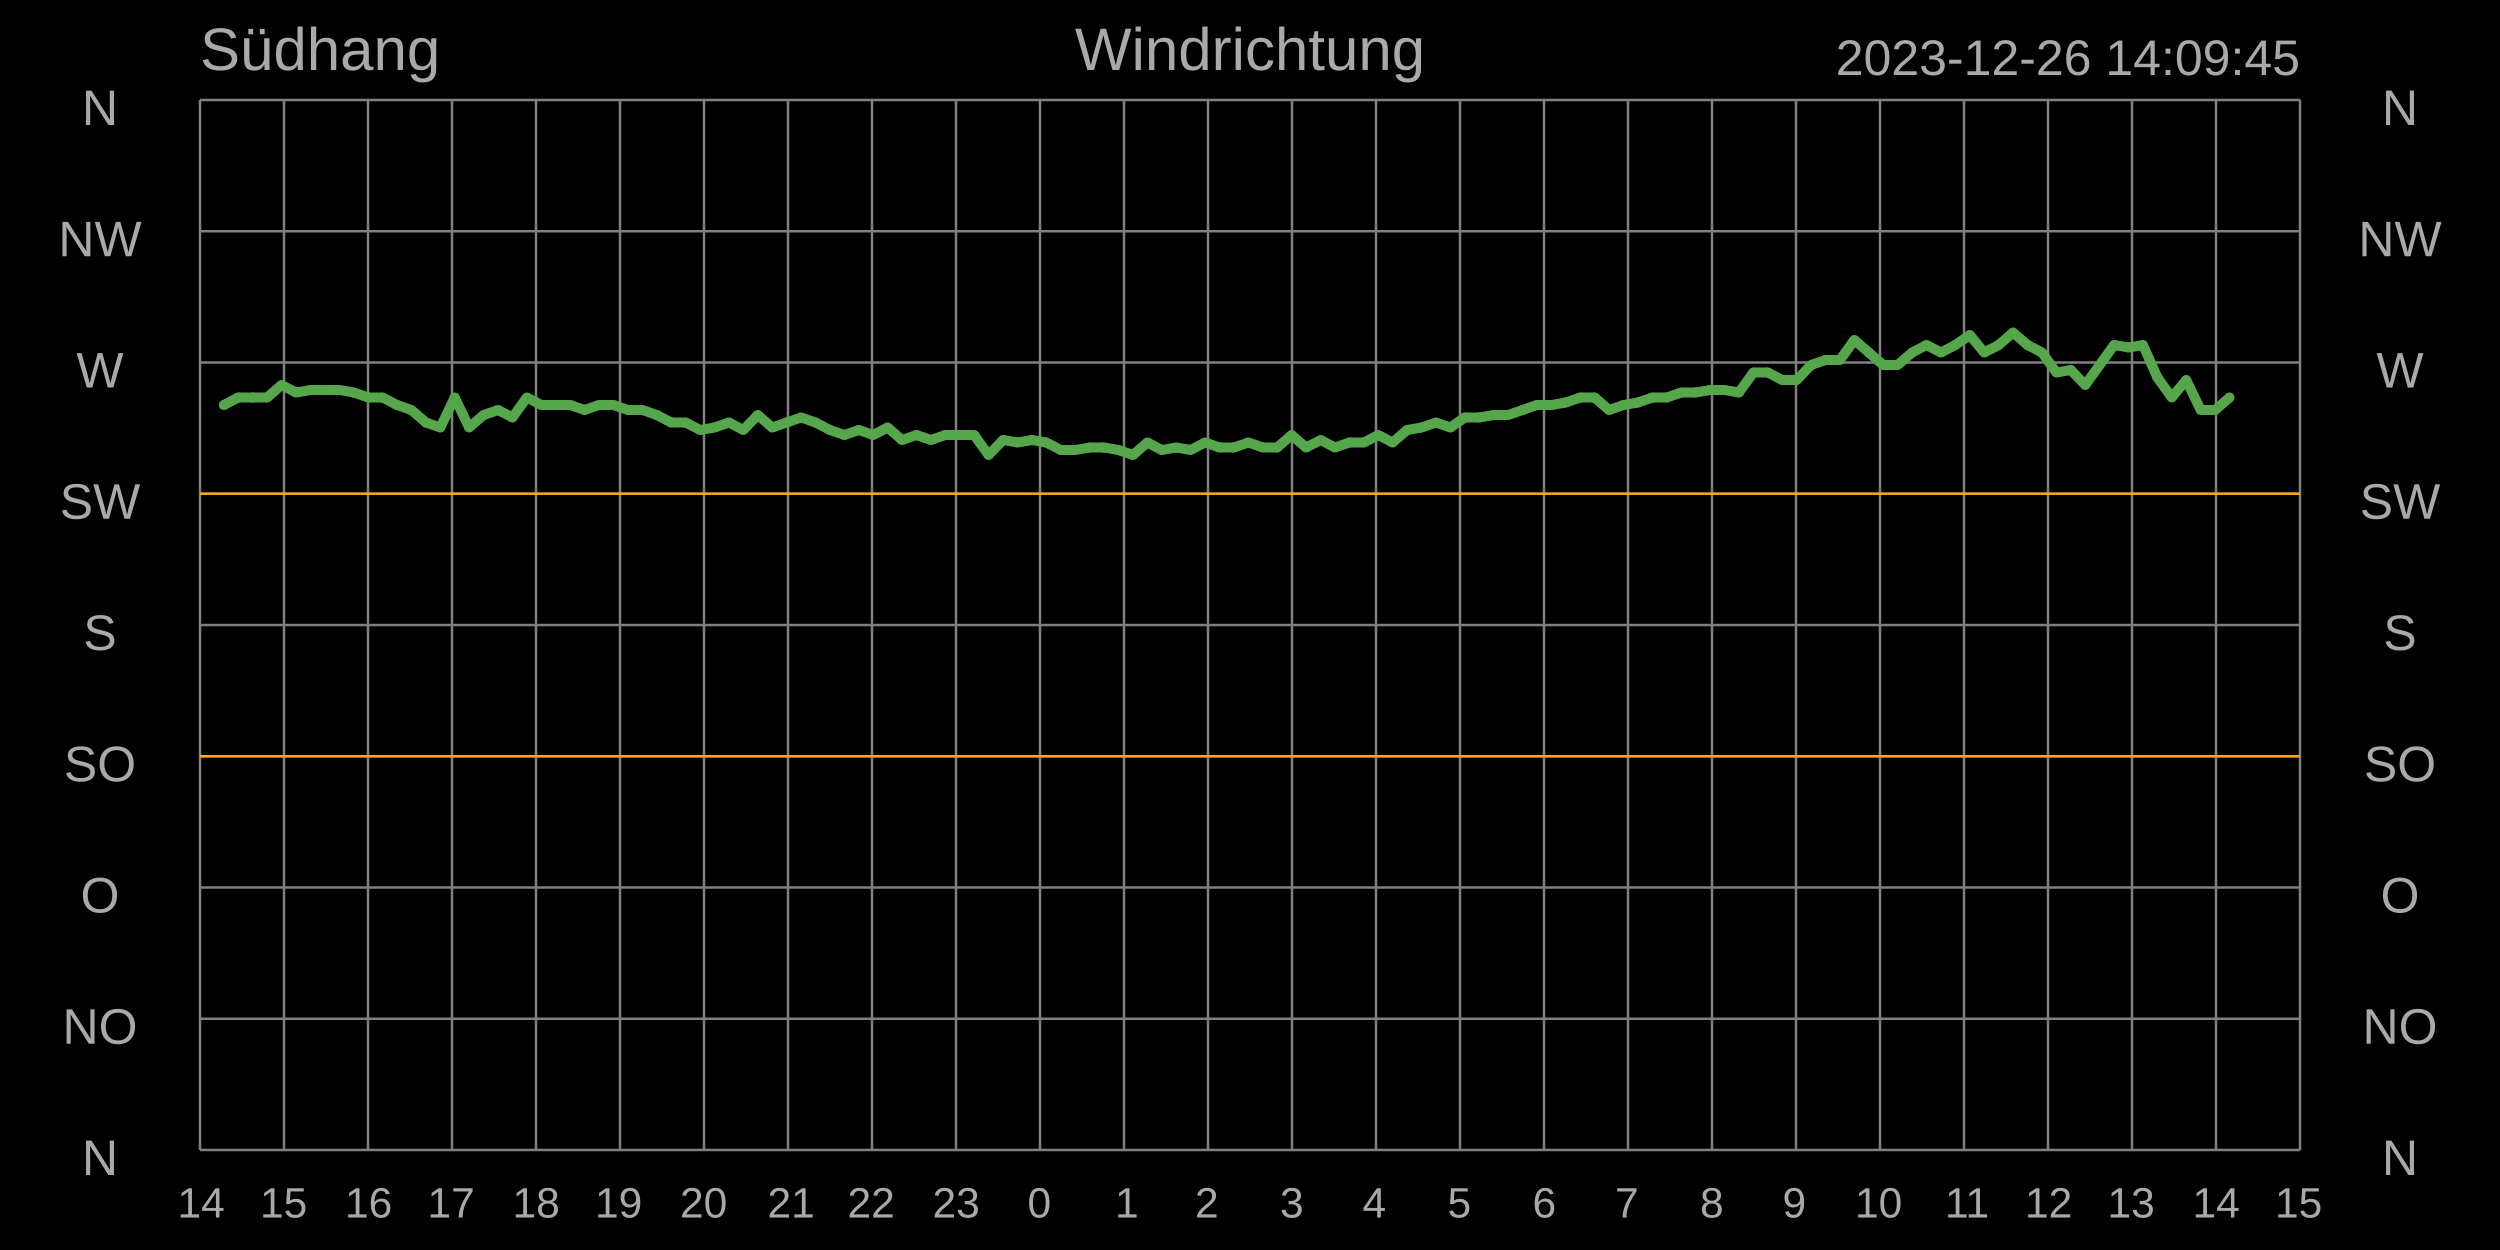
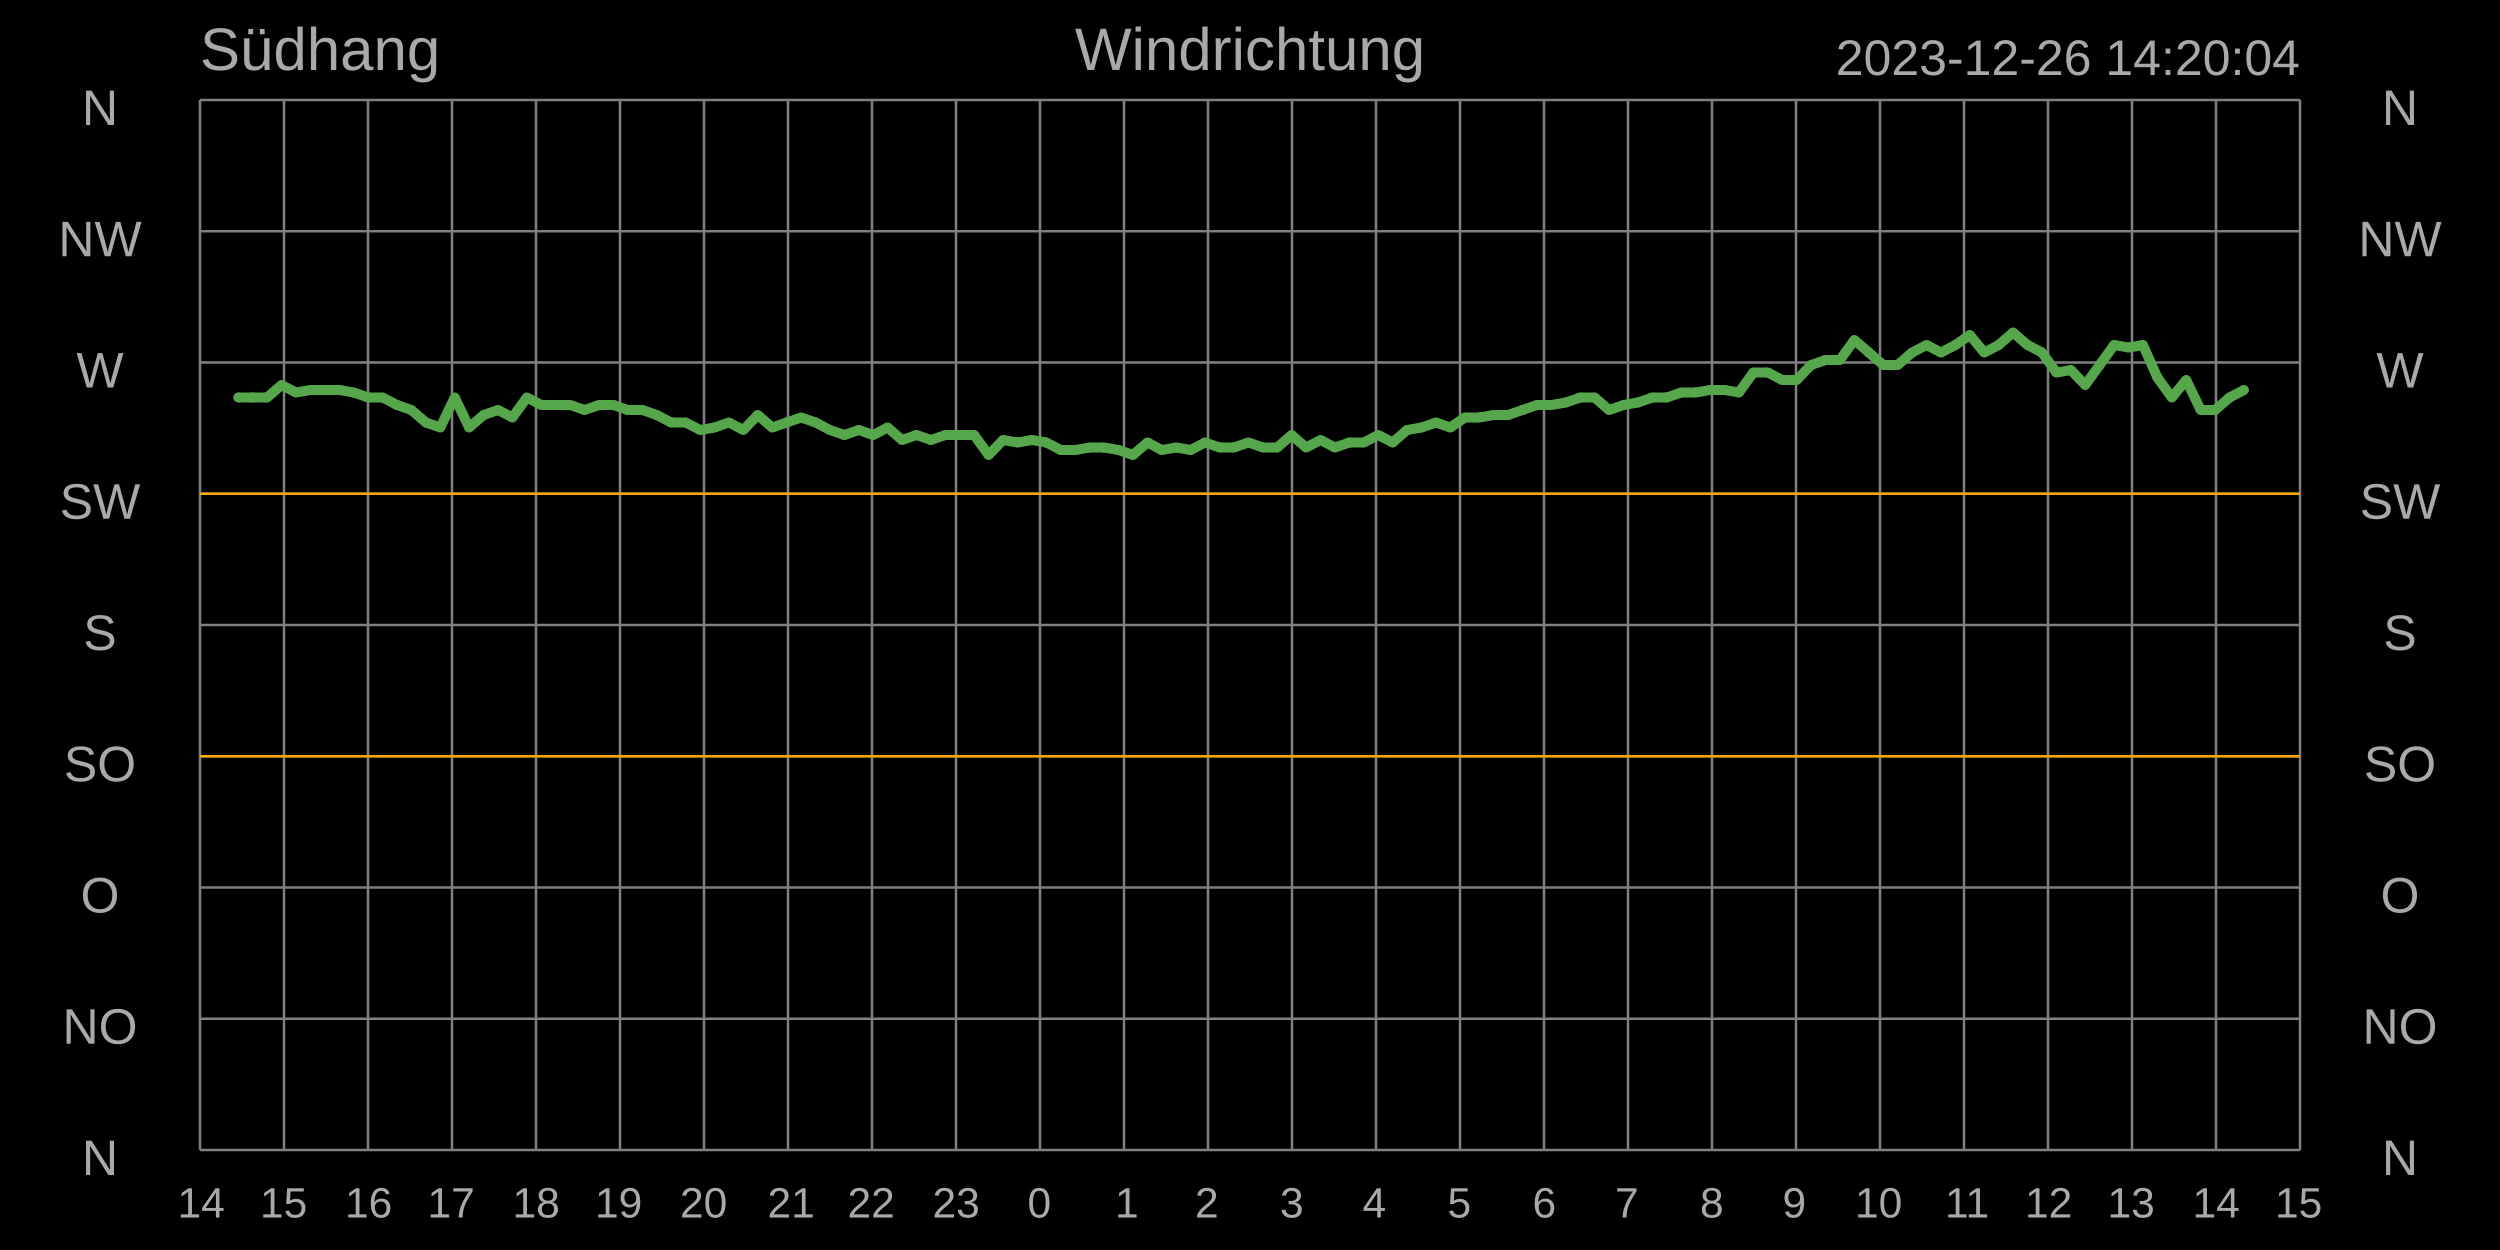
<svg xmlns="http://www.w3.org/2000/svg" baseProfile="full" height="500" version="1.1" width="1000">
  <defs />
  <rect fill="#000000" height="500" width="1000" x="0" y="0" />
  <line stroke="#808080" x1="80" x2="920" y1="40.0" y2="40.0" />
  <line stroke="#808080" x1="80" x2="920" y1="92.5" y2="92.5" />
  <line stroke="#808080" x1="80" x2="920" y1="145.0" y2="145.0" />
  <line stroke="#808080" x1="80" x2="920" y1="197.5" y2="197.5" />
  <line stroke="#808080" x1="80" x2="920" y1="250.0" y2="250.0" />
  <line stroke="#808080" x1="80" x2="920" y1="302.5" y2="302.5" />
  <line stroke="#808080" x1="80" x2="920" y1="355.0" y2="355.0" />
  <line stroke="#808080" x1="80" x2="920" y1="407.5" y2="407.5" />
  <line stroke="#808080" x1="80" x2="920" y1="460.0" y2="460.0" />
  <line stroke="#808080" x1="80.0" x2="80.0" y1="40" y2="460" />
  <line stroke="#808080" x1="113.6" x2="113.6" y1="40" y2="460" />
  <line stroke="#808080" x1="147.2" x2="147.2" y1="40" y2="460" />
  <line stroke="#808080" x1="180.8" x2="180.8" y1="40" y2="460" />
  <line stroke="#808080" x1="214.4" x2="214.4" y1="40" y2="460" />
  <line stroke="#808080" x1="248" x2="248" y1="40" y2="460" />
  <line stroke="#808080" x1="281.6" x2="281.6" y1="40" y2="460" />
  <line stroke="#808080" x1="315.2" x2="315.2" y1="40" y2="460" />
  <line stroke="#808080" x1="348.8" x2="348.8" y1="40" y2="460" />
  <line stroke="#808080" x1="382.4" x2="382.4" y1="40" y2="460" />
  <line stroke="#808080" x1="416" x2="416" y1="40" y2="460" />
  <line stroke="#808080" x1="449.6" x2="449.6" y1="40" y2="460" />
  <line stroke="#808080" x1="483.2" x2="483.2" y1="40" y2="460" />
  <line stroke="#808080" x1="516.8" x2="516.8" y1="40" y2="460" />
  <line stroke="#808080" x1="550.4" x2="550.4" y1="40" y2="460" />
  <line stroke="#808080" x1="584" x2="584" y1="40" y2="460" />
  <line stroke="#808080" x1="617.6" x2="617.6" y1="40" y2="460" />
  <line stroke="#808080" x1="651.2" x2="651.2" y1="40" y2="460" />
  <line stroke="#808080" x1="684.8" x2="684.8" y1="40" y2="460" />
  <line stroke="#808080" x1="718.4" x2="718.4" y1="40" y2="460" />
  <line stroke="#808080" x1="752" x2="752" y1="40" y2="460" />
  <line stroke="#808080" x1="785.6" x2="785.6" y1="40" y2="460" />
  <line stroke="#808080" x1="819.2" x2="819.2" y1="40" y2="460" />
  <line stroke="#808080" x1="852.8" x2="852.8" y1="40" y2="460" />
  <line stroke="#808080" x1="886.4" x2="886.4" y1="40" y2="460" />
  <line stroke="#808080" x1="920" x2="920" y1="40" y2="460" />
  <text fill="#A9A9A9" font-size="20px" style="font-family:Arial" text-anchor="middle" x="40.0" y="50.0"> N</text>
  <text fill="#A9A9A9" font-size="20px" style="font-family:Arial" text-anchor="middle" x="40.0" y="102.5">NW</text>
  <text fill="#A9A9A9" font-size="20px" style="font-family:Arial" text-anchor="middle" x="40.0" y="155.0"> W</text>
  <text fill="#A9A9A9" font-size="20px" style="font-family:Arial" text-anchor="middle" x="40.0" y="207.5">SW</text>
  <text fill="#A9A9A9" font-size="20px" style="font-family:Arial" text-anchor="middle" x="40.0" y="260.0"> S</text>
  <text fill="#A9A9A9" font-size="20px" style="font-family:Arial" text-anchor="middle" x="40.0" y="312.5">SO</text>
  <text fill="#A9A9A9" font-size="20px" style="font-family:Arial" text-anchor="middle" x="40.0" y="365.0"> O</text>
  <text fill="#A9A9A9" font-size="20px" style="font-family:Arial" text-anchor="middle" x="40.0" y="417.5">NO</text>
  <text fill="#A9A9A9" font-size="20px" style="font-family:Arial" text-anchor="middle" x="40.0" y="470.0"> N</text>
  <text fill="#A9A9A9" font-size="20px" style="font-family:Arial" text-anchor="middle" x="960.0" y="50.0"> N</text>
  <text fill="#A9A9A9" font-size="20px" style="font-family:Arial" text-anchor="middle" x="960.0" y="102.5">NW</text>
  <text fill="#A9A9A9" font-size="20px" style="font-family:Arial" text-anchor="middle" x="960.0" y="155.0"> W</text>
  <text fill="#A9A9A9" font-size="20px" style="font-family:Arial" text-anchor="middle" x="960.0" y="207.5">SW</text>
  <text fill="#A9A9A9" font-size="20px" style="font-family:Arial" text-anchor="middle" x="960.0" y="260.0"> S</text>
  <text fill="#A9A9A9" font-size="20px" style="font-family:Arial" text-anchor="middle" x="960.0" y="312.5">SO</text>
  <text fill="#A9A9A9" font-size="20px" style="font-family:Arial" text-anchor="middle" x="960.0" y="365.0"> O</text>
  <text fill="#A9A9A9" font-size="20px" style="font-family:Arial" text-anchor="middle" x="960.0" y="417.5">NO</text>
  <text fill="#A9A9A9" font-size="20px" style="font-family:Arial" text-anchor="middle" x="960.0" y="470.0"> N</text>
  <text fill="#A9A9A9" font-size="17px" style="font-family:Arial" text-anchor="start" x="71" y="487">14</text>
  <text fill="#A9A9A9" font-size="17px" style="font-family:Arial" text-anchor="start" x="104" y="487">15</text>
  <text fill="#A9A9A9" font-size="17px" style="font-family:Arial" text-anchor="start" x="138" y="487">16</text>
  <text fill="#A9A9A9" font-size="17px" style="font-family:Arial" text-anchor="start" x="171" y="487">17</text>
  <text fill="#A9A9A9" font-size="17px" style="font-family:Arial" text-anchor="start" x="205" y="487">18</text>
  <text fill="#A9A9A9" font-size="17px" style="font-family:Arial" text-anchor="start" x="238" y="487">19</text>
  <text fill="#A9A9A9" font-size="17px" style="font-family:Arial" text-anchor="start" x="272" y="487">20</text>
  <text fill="#A9A9A9" font-size="17px" style="font-family:Arial" text-anchor="start" x="307" y="487">21</text>
  <text fill="#A9A9A9" font-size="17px" style="font-family:Arial" text-anchor="start" x="339" y="487">22</text>
  <text fill="#A9A9A9" font-size="17px" style="font-family:Arial" text-anchor="start" x="373" y="487">23</text>
  <text fill="#A9A9A9" font-size="17px" style="font-family:Arial" text-anchor="start" x="411" y="487">0</text>
  <text fill="#A9A9A9" font-size="17px" style="font-family:Arial" text-anchor="start" x="446" y="487">1</text>
  <text fill="#A9A9A9" font-size="17px" style="font-family:Arial" text-anchor="start" x="478" y="487">2</text>
  <text fill="#A9A9A9" font-size="17px" style="font-family:Arial" text-anchor="start" x="512" y="487">3</text>
  <text fill="#A9A9A9" font-size="17px" style="font-family:Arial" text-anchor="start" x="545" y="487">4</text>
  <text fill="#A9A9A9" font-size="17px" style="font-family:Arial" text-anchor="start" x="579" y="487">5</text>
  <text fill="#A9A9A9" font-size="17px" style="font-family:Arial" text-anchor="start" x="613" y="487">6</text>
  <text fill="#A9A9A9" font-size="17px" style="font-family:Arial" text-anchor="start" x="646" y="487">7</text>
  <text fill="#A9A9A9" font-size="17px" style="font-family:Arial" text-anchor="start" x="680" y="487">8</text>
  <text fill="#A9A9A9" font-size="17px" style="font-family:Arial" text-anchor="start" x="713" y="487">9</text>
  <text fill="#A9A9A9" font-size="17px" style="font-family:Arial" text-anchor="start" x="742" y="487">10</text>
  <text fill="#A9A9A9" font-size="17px" style="font-family:Arial" text-anchor="start" x="778" y="487">11</text>
  <text fill="#A9A9A9" font-size="17px" style="font-family:Arial" text-anchor="start" x="810" y="487">12</text>
  <text fill="#A9A9A9" font-size="17px" style="font-family:Arial" text-anchor="start" x="843" y="487">13</text>
  <text fill="#A9A9A9" font-size="17px" style="font-family:Arial" text-anchor="start" x="877" y="487">14</text>
  <text fill="#A9A9A9" font-size="17px" style="font-family:Arial" text-anchor="start" x="910" y="487">15</text>
  <line stroke="#FFA500" x1="80" x2="920" y1="302.5" y2="302.5" />
  <line stroke="#FFA500" x1="80" x2="920" y1="197.5" y2="197.5" />
-   <circle cx="89.539" cy="162" fill="#56a64b" r="2" />
  <circle cx="95.307" cy="159" fill="#56a64b" r="2" />
  <circle cx="101.196" cy="159" fill="#56a64b" r="2" />
  <circle cx="106.852" cy="159" fill="#56a64b" r="2" />
  <circle cx="112.62" cy="154" fill="#56a64b" r="2" />
  <circle cx="118.397" cy="157" fill="#56a64b" r="2" />
  <circle cx="124.165" cy="156" fill="#56a64b" r="2" />
  <circle cx="129.943" cy="156" fill="#56a64b" r="2" />
  <circle cx="135.711" cy="156" fill="#56a64b" r="2" />
  <circle cx="141.479" cy="157" fill="#56a64b" r="2" />
  <circle cx="147.256" cy="159" fill="#56a64b" r="2" />
  <circle cx="153.024" cy="159" fill="#56a64b" r="2" />
  <circle cx="158.801" cy="162" fill="#56a64b" r="2" />
  <circle cx="164.569" cy="164" fill="#56a64b" r="2" />
  <circle cx="170.347" cy="169" fill="#56a64b" r="2" />
  <circle cx="176.115" cy="171" fill="#56a64b" r="2" />
  <circle cx="181.883" cy="159" fill="#56a64b" r="2" />
  <circle cx="187.66" cy="171" fill="#56a64b" r="2" />
  <circle cx="193.428" cy="166" fill="#56a64b" r="2" />
  <circle cx="199.205" cy="164" fill="#56a64b" r="2" />
  <circle cx="204.973" cy="167" fill="#56a64b" r="2" />
  <circle cx="210.741" cy="159" fill="#56a64b" r="2" />
  <circle cx="216.519" cy="162" fill="#56a64b" r="2" />
  <circle cx="222.287" cy="162" fill="#56a64b" r="2" />
  <circle cx="228.064" cy="162" fill="#56a64b" r="2" />
  <circle cx="233.832" cy="164" fill="#56a64b" r="2" />
  <circle cx="239.6" cy="162" fill="#56a64b" r="2" />
  <circle cx="245.377" cy="162" fill="#56a64b" r="2" />
  <circle cx="251.145" cy="164" fill="#56a64b" r="2" />
  <circle cx="256.923" cy="164" fill="#56a64b" r="2" />
  <circle cx="262.691" cy="166" fill="#56a64b" r="2" />
  <circle cx="268.459" cy="169" fill="#56a64b" r="2" />
  <circle cx="274.236" cy="169" fill="#56a64b" r="2" />
  <circle cx="280.069" cy="172" fill="#56a64b" r="2" />
  <circle cx="285.781" cy="171" fill="#56a64b" r="2" />
  <circle cx="291.549" cy="169" fill="#56a64b" r="2" />
  <circle cx="297.327" cy="172" fill="#56a64b" r="2" />
  <circle cx="303.095" cy="166" fill="#56a64b" r="2" />
  <circle cx="308.863" cy="171" fill="#56a64b" r="2" />
  <circle cx="314.64" cy="169" fill="#56a64b" r="2" />
  <circle cx="320.408" cy="167" fill="#56a64b" r="2" />
  <circle cx="326.241" cy="169" fill="#56a64b" r="2" />
  <circle cx="331.953" cy="172" fill="#56a64b" r="2" />
  <circle cx="337.721" cy="174" fill="#56a64b" r="2" />
  <circle cx="343.499" cy="172" fill="#56a64b" r="2" />
  <circle cx="349.267" cy="174" fill="#56a64b" r="2" />
  <circle cx="355.044" cy="171" fill="#56a64b" r="2" />
  <circle cx="360.812" cy="176" fill="#56a64b" r="2" />
  <circle cx="366.58" cy="174" fill="#56a64b" r="2" />
  <circle cx="372.357" cy="176" fill="#56a64b" r="2" />
  <circle cx="378.125" cy="174" fill="#56a64b" r="2" />
  <circle cx="383.903" cy="174" fill="#56a64b" r="2" />
  <circle cx="389.671" cy="174" fill="#56a64b" r="2" />
  <circle cx="395.439" cy="182" fill="#56a64b" r="2" />
  <circle cx="401.216" cy="176" fill="#56a64b" r="2" />
  <circle cx="406.984" cy="177" fill="#56a64b" r="2" />
  <circle cx="412.761" cy="176" fill="#56a64b" r="2" />
  <circle cx="418.529" cy="177" fill="#56a64b" r="2" />
  <circle cx="424.297" cy="180" fill="#56a64b" r="2" />
  <circle cx="430.075" cy="180" fill="#56a64b" r="2" />
  <circle cx="435.843" cy="179" fill="#56a64b" r="2" />
  <circle cx="441.62" cy="179" fill="#56a64b" r="2" />
  <circle cx="447.388" cy="180" fill="#56a64b" r="2" />
  <circle cx="453.156" cy="182" fill="#56a64b" r="2" />
  <circle cx="458.999" cy="177" fill="#56a64b" r="2" />
  <circle cx="464.701" cy="180" fill="#56a64b" r="2" />
  <circle cx="470.479" cy="179" fill="#56a64b" r="2" />
  <circle cx="476.247" cy="180" fill="#56a64b" r="2" />
  <circle cx="482.015" cy="177" fill="#56a64b" r="2" />
  <circle cx="487.792" cy="179" fill="#56a64b" r="2" />
  <circle cx="493.56" cy="179" fill="#56a64b" r="2" />
  <circle cx="499.337" cy="177" fill="#56a64b" r="2" />
  <circle cx="505.105" cy="179" fill="#56a64b" r="2" />
  <circle cx="510.883" cy="179" fill="#56a64b" r="2" />
  <circle cx="516.651" cy="174" fill="#56a64b" r="2" />
  <circle cx="522.419" cy="179" fill="#56a64b" r="2" />
  <circle cx="528.252" cy="176" fill="#56a64b" r="2" />
  <circle cx="533.964" cy="179" fill="#56a64b" r="2" />
  <circle cx="539.741" cy="177" fill="#56a64b" r="2" />
  <circle cx="545.509" cy="177" fill="#56a64b" r="2" />
  <circle cx="551.277" cy="174" fill="#56a64b" r="2" />
  <circle cx="557.055" cy="177" fill="#56a64b" r="2" />
  <circle cx="562.823" cy="172" fill="#56a64b" r="2" />
  <circle cx="568.6" cy="171" fill="#56a64b" r="2" />
  <circle cx="574.368" cy="169" fill="#56a64b" r="2" />
  <circle cx="580.136" cy="171" fill="#56a64b" r="2" />
  <circle cx="585.913" cy="167" fill="#56a64b" r="2" />
  <circle cx="591.681" cy="167" fill="#56a64b" r="2" />
  <circle cx="597.449" cy="166" fill="#56a64b" r="2" />
  <circle cx="603.227" cy="166" fill="#56a64b" r="2" />
  <circle cx="608.995" cy="164" fill="#56a64b" r="2" />
  <circle cx="614.772" cy="162" fill="#56a64b" r="2" />
  <circle cx="620.54" cy="162" fill="#56a64b" r="2" />
  <circle cx="626.308" cy="161" fill="#56a64b" r="2" />
  <circle cx="632.085" cy="159" fill="#56a64b" r="2" />
  <circle cx="637.853" cy="159" fill="#56a64b" r="2" />
  <circle cx="643.631" cy="164" fill="#56a64b" r="2" />
  <circle cx="649.399" cy="162" fill="#56a64b" r="2" />
  <circle cx="655.167" cy="161" fill="#56a64b" r="2" />
  <circle cx="660.944" cy="159" fill="#56a64b" r="2" />
  <circle cx="666.712" cy="159" fill="#56a64b" r="2" />
  <circle cx="672.489" cy="157" fill="#56a64b" r="2" />
  <circle cx="678.257" cy="157" fill="#56a64b" r="2" />
  <circle cx="684.025" cy="156" fill="#56a64b" r="2" />
  <circle cx="689.803" cy="156" fill="#56a64b" r="2" />
  <circle cx="695.571" cy="157" fill="#56a64b" r="2" />
  <circle cx="701.348" cy="149" fill="#56a64b" r="2" />
  <circle cx="707.116" cy="149" fill="#56a64b" r="2" />
  <circle cx="712.884" cy="152" fill="#56a64b" r="2" />
  <circle cx="718.661" cy="152" fill="#56a64b" r="2" />
  <circle cx="724.429" cy="146" fill="#56a64b" r="2" />
  <circle cx="730.207" cy="144" fill="#56a64b" r="2" />
  <circle cx="735.975" cy="144" fill="#56a64b" r="2" />
  <circle cx="741.743" cy="136" fill="#56a64b" r="2" />
  <circle cx="747.52" cy="141" fill="#56a64b" r="2" />
  <circle cx="753.288" cy="146" fill="#56a64b" r="2" />
  <circle cx="759.065" cy="146" fill="#56a64b" r="2" />
  <circle cx="764.833" cy="141" fill="#56a64b" r="2" />
  <circle cx="770.611" cy="138" fill="#56a64b" r="2" />
  <circle cx="776.379" cy="141" fill="#56a64b" r="2" />
  <circle cx="782.147" cy="138" fill="#56a64b" r="2" />
  <circle cx="787.924" cy="134" fill="#56a64b" r="2" />
  <circle cx="793.692" cy="141" fill="#56a64b" r="2" />
  <circle cx="799.469" cy="138" fill="#56a64b" r="2" />
  <circle cx="805.237" cy="133" fill="#56a64b" r="2" />
  <circle cx="811.005" cy="138" fill="#56a64b" r="2" />
  <circle cx="816.783" cy="141" fill="#56a64b" r="2" />
  <circle cx="822.551" cy="149" fill="#56a64b" r="2" />
  <circle cx="828.328" cy="148" fill="#56a64b" r="2" />
  <circle cx="834.096" cy="154" fill="#56a64b" r="2" />
  <circle cx="839.864" cy="146" fill="#56a64b" r="2" />
  <circle cx="845.641" cy="138" fill="#56a64b" r="2" />
  <circle cx="851.409" cy="139" fill="#56a64b" r="2" />
  <circle cx="857.187" cy="138" fill="#56a64b" r="2" />
  <circle cx="862.955" cy="151" fill="#56a64b" r="2" />
  <circle cx="868.723" cy="159" fill="#56a64b" r="2" />
  <circle cx="874.5" cy="152" fill="#56a64b" r="2" />
  <circle cx="880.268" cy="164" fill="#56a64b" r="2" />
  <circle cx="886.045" cy="164" fill="#56a64b" r="2" />
  <circle cx="891.813" cy="159" fill="#56a64b" r="2" />
-   <line stroke="#56a64b" stroke-width="4" x1="89.539" x2="95.307" y1="162" y2="159" />
+   <circle cx="897.581" cy="156" fill="#56a64b" r="2" />
  <line stroke="#56a64b" stroke-width="4" x1="95.307" x2="101.196" y1="159" y2="159" />
  <line stroke="#56a64b" stroke-width="4" x1="101.196" x2="106.852" y1="159" y2="159" />
  <line stroke="#56a64b" stroke-width="4" x1="106.852" x2="112.62" y1="159" y2="154" />
  <line stroke="#56a64b" stroke-width="4" x1="112.62" x2="118.397" y1="154" y2="157" />
  <line stroke="#56a64b" stroke-width="4" x1="118.397" x2="124.165" y1="157" y2="156" />
  <line stroke="#56a64b" stroke-width="4" x1="124.165" x2="129.943" y1="156" y2="156" />
  <line stroke="#56a64b" stroke-width="4" x1="129.943" x2="135.711" y1="156" y2="156" />
  <line stroke="#56a64b" stroke-width="4" x1="135.711" x2="141.479" y1="156" y2="157" />
  <line stroke="#56a64b" stroke-width="4" x1="141.479" x2="147.256" y1="157" y2="159" />
  <line stroke="#56a64b" stroke-width="4" x1="147.256" x2="153.024" y1="159" y2="159" />
  <line stroke="#56a64b" stroke-width="4" x1="153.024" x2="158.801" y1="159" y2="162" />
  <line stroke="#56a64b" stroke-width="4" x1="158.801" x2="164.569" y1="162" y2="164" />
  <line stroke="#56a64b" stroke-width="4" x1="164.569" x2="170.347" y1="164" y2="169" />
  <line stroke="#56a64b" stroke-width="4" x1="170.347" x2="176.115" y1="169" y2="171" />
  <line stroke="#56a64b" stroke-width="4" x1="176.115" x2="181.883" y1="171" y2="159" />
  <line stroke="#56a64b" stroke-width="4" x1="181.883" x2="187.66" y1="159" y2="171" />
  <line stroke="#56a64b" stroke-width="4" x1="187.66" x2="193.428" y1="171" y2="166" />
  <line stroke="#56a64b" stroke-width="4" x1="193.428" x2="199.205" y1="166" y2="164" />
  <line stroke="#56a64b" stroke-width="4" x1="199.205" x2="204.973" y1="164" y2="167" />
  <line stroke="#56a64b" stroke-width="4" x1="204.973" x2="210.741" y1="167" y2="159" />
  <line stroke="#56a64b" stroke-width="4" x1="210.741" x2="216.519" y1="159" y2="162" />
  <line stroke="#56a64b" stroke-width="4" x1="216.519" x2="222.287" y1="162" y2="162" />
  <line stroke="#56a64b" stroke-width="4" x1="222.287" x2="228.064" y1="162" y2="162" />
  <line stroke="#56a64b" stroke-width="4" x1="228.064" x2="233.832" y1="162" y2="164" />
  <line stroke="#56a64b" stroke-width="4" x1="233.832" x2="239.6" y1="164" y2="162" />
  <line stroke="#56a64b" stroke-width="4" x1="239.6" x2="245.377" y1="162" y2="162" />
  <line stroke="#56a64b" stroke-width="4" x1="245.377" x2="251.145" y1="162" y2="164" />
  <line stroke="#56a64b" stroke-width="4" x1="251.145" x2="256.923" y1="164" y2="164" />
  <line stroke="#56a64b" stroke-width="4" x1="256.923" x2="262.691" y1="164" y2="166" />
  <line stroke="#56a64b" stroke-width="4" x1="262.691" x2="268.459" y1="166" y2="169" />
  <line stroke="#56a64b" stroke-width="4" x1="268.459" x2="274.236" y1="169" y2="169" />
  <line stroke="#56a64b" stroke-width="4" x1="274.236" x2="280.069" y1="169" y2="172" />
  <line stroke="#56a64b" stroke-width="4" x1="280.069" x2="285.781" y1="172" y2="171" />
  <line stroke="#56a64b" stroke-width="4" x1="285.781" x2="291.549" y1="171" y2="169" />
  <line stroke="#56a64b" stroke-width="4" x1="291.549" x2="297.327" y1="169" y2="172" />
  <line stroke="#56a64b" stroke-width="4" x1="297.327" x2="303.095" y1="172" y2="166" />
  <line stroke="#56a64b" stroke-width="4" x1="303.095" x2="308.863" y1="166" y2="171" />
  <line stroke="#56a64b" stroke-width="4" x1="308.863" x2="314.64" y1="171" y2="169" />
  <line stroke="#56a64b" stroke-width="4" x1="314.64" x2="320.408" y1="169" y2="167" />
  <line stroke="#56a64b" stroke-width="4" x1="320.408" x2="326.241" y1="167" y2="169" />
  <line stroke="#56a64b" stroke-width="4" x1="326.241" x2="331.953" y1="169" y2="172" />
  <line stroke="#56a64b" stroke-width="4" x1="331.953" x2="337.721" y1="172" y2="174" />
  <line stroke="#56a64b" stroke-width="4" x1="337.721" x2="343.499" y1="174" y2="172" />
  <line stroke="#56a64b" stroke-width="4" x1="343.499" x2="349.267" y1="172" y2="174" />
  <line stroke="#56a64b" stroke-width="4" x1="349.267" x2="355.044" y1="174" y2="171" />
  <line stroke="#56a64b" stroke-width="4" x1="355.044" x2="360.812" y1="171" y2="176" />
  <line stroke="#56a64b" stroke-width="4" x1="360.812" x2="366.58" y1="176" y2="174" />
  <line stroke="#56a64b" stroke-width="4" x1="366.58" x2="372.357" y1="174" y2="176" />
  <line stroke="#56a64b" stroke-width="4" x1="372.357" x2="378.125" y1="176" y2="174" />
  <line stroke="#56a64b" stroke-width="4" x1="378.125" x2="383.903" y1="174" y2="174" />
  <line stroke="#56a64b" stroke-width="4" x1="383.903" x2="389.671" y1="174" y2="174" />
  <line stroke="#56a64b" stroke-width="4" x1="389.671" x2="395.439" y1="174" y2="182" />
  <line stroke="#56a64b" stroke-width="4" x1="395.439" x2="401.216" y1="182" y2="176" />
  <line stroke="#56a64b" stroke-width="4" x1="401.216" x2="406.984" y1="176" y2="177" />
  <line stroke="#56a64b" stroke-width="4" x1="406.984" x2="412.761" y1="177" y2="176" />
  <line stroke="#56a64b" stroke-width="4" x1="412.761" x2="418.529" y1="176" y2="177" />
  <line stroke="#56a64b" stroke-width="4" x1="418.529" x2="424.297" y1="177" y2="180" />
  <line stroke="#56a64b" stroke-width="4" x1="424.297" x2="430.075" y1="180" y2="180" />
  <line stroke="#56a64b" stroke-width="4" x1="430.075" x2="435.843" y1="180" y2="179" />
  <line stroke="#56a64b" stroke-width="4" x1="435.843" x2="441.62" y1="179" y2="179" />
  <line stroke="#56a64b" stroke-width="4" x1="441.62" x2="447.388" y1="179" y2="180" />
  <line stroke="#56a64b" stroke-width="4" x1="447.388" x2="453.156" y1="180" y2="182" />
  <line stroke="#56a64b" stroke-width="4" x1="453.156" x2="458.999" y1="182" y2="177" />
  <line stroke="#56a64b" stroke-width="4" x1="458.999" x2="464.701" y1="177" y2="180" />
  <line stroke="#56a64b" stroke-width="4" x1="464.701" x2="470.479" y1="180" y2="179" />
  <line stroke="#56a64b" stroke-width="4" x1="470.479" x2="476.247" y1="179" y2="180" />
  <line stroke="#56a64b" stroke-width="4" x1="476.247" x2="482.015" y1="180" y2="177" />
  <line stroke="#56a64b" stroke-width="4" x1="482.015" x2="487.792" y1="177" y2="179" />
  <line stroke="#56a64b" stroke-width="4" x1="487.792" x2="493.56" y1="179" y2="179" />
  <line stroke="#56a64b" stroke-width="4" x1="493.56" x2="499.337" y1="179" y2="177" />
  <line stroke="#56a64b" stroke-width="4" x1="499.337" x2="505.105" y1="177" y2="179" />
  <line stroke="#56a64b" stroke-width="4" x1="505.105" x2="510.883" y1="179" y2="179" />
  <line stroke="#56a64b" stroke-width="4" x1="510.883" x2="516.651" y1="179" y2="174" />
  <line stroke="#56a64b" stroke-width="4" x1="516.651" x2="522.419" y1="174" y2="179" />
  <line stroke="#56a64b" stroke-width="4" x1="522.419" x2="528.252" y1="179" y2="176" />
  <line stroke="#56a64b" stroke-width="4" x1="528.252" x2="533.964" y1="176" y2="179" />
  <line stroke="#56a64b" stroke-width="4" x1="533.964" x2="539.741" y1="179" y2="177" />
  <line stroke="#56a64b" stroke-width="4" x1="539.741" x2="545.509" y1="177" y2="177" />
  <line stroke="#56a64b" stroke-width="4" x1="545.509" x2="551.277" y1="177" y2="174" />
  <line stroke="#56a64b" stroke-width="4" x1="551.277" x2="557.055" y1="174" y2="177" />
  <line stroke="#56a64b" stroke-width="4" x1="557.055" x2="562.823" y1="177" y2="172" />
  <line stroke="#56a64b" stroke-width="4" x1="562.823" x2="568.6" y1="172" y2="171" />
  <line stroke="#56a64b" stroke-width="4" x1="568.6" x2="574.368" y1="171" y2="169" />
  <line stroke="#56a64b" stroke-width="4" x1="574.368" x2="580.136" y1="169" y2="171" />
  <line stroke="#56a64b" stroke-width="4" x1="580.136" x2="585.913" y1="171" y2="167" />
  <line stroke="#56a64b" stroke-width="4" x1="585.913" x2="591.681" y1="167" y2="167" />
  <line stroke="#56a64b" stroke-width="4" x1="591.681" x2="597.449" y1="167" y2="166" />
  <line stroke="#56a64b" stroke-width="4" x1="597.449" x2="603.227" y1="166" y2="166" />
  <line stroke="#56a64b" stroke-width="4" x1="603.227" x2="608.995" y1="166" y2="164" />
  <line stroke="#56a64b" stroke-width="4" x1="608.995" x2="614.772" y1="164" y2="162" />
  <line stroke="#56a64b" stroke-width="4" x1="614.772" x2="620.54" y1="162" y2="162" />
  <line stroke="#56a64b" stroke-width="4" x1="620.54" x2="626.308" y1="162" y2="161" />
  <line stroke="#56a64b" stroke-width="4" x1="626.308" x2="632.085" y1="161" y2="159" />
  <line stroke="#56a64b" stroke-width="4" x1="632.085" x2="637.853" y1="159" y2="159" />
  <line stroke="#56a64b" stroke-width="4" x1="637.853" x2="643.631" y1="159" y2="164" />
  <line stroke="#56a64b" stroke-width="4" x1="643.631" x2="649.399" y1="164" y2="162" />
  <line stroke="#56a64b" stroke-width="4" x1="649.399" x2="655.167" y1="162" y2="161" />
  <line stroke="#56a64b" stroke-width="4" x1="655.167" x2="660.944" y1="161" y2="159" />
  <line stroke="#56a64b" stroke-width="4" x1="660.944" x2="666.712" y1="159" y2="159" />
  <line stroke="#56a64b" stroke-width="4" x1="666.712" x2="672.489" y1="159" y2="157" />
  <line stroke="#56a64b" stroke-width="4" x1="672.489" x2="678.257" y1="157" y2="157" />
  <line stroke="#56a64b" stroke-width="4" x1="678.257" x2="684.025" y1="157" y2="156" />
  <line stroke="#56a64b" stroke-width="4" x1="684.025" x2="689.803" y1="156" y2="156" />
  <line stroke="#56a64b" stroke-width="4" x1="689.803" x2="695.571" y1="156" y2="157" />
  <line stroke="#56a64b" stroke-width="4" x1="695.571" x2="701.348" y1="157" y2="149" />
  <line stroke="#56a64b" stroke-width="4" x1="701.348" x2="707.116" y1="149" y2="149" />
  <line stroke="#56a64b" stroke-width="4" x1="707.116" x2="712.884" y1="149" y2="152" />
  <line stroke="#56a64b" stroke-width="4" x1="712.884" x2="718.661" y1="152" y2="152" />
  <line stroke="#56a64b" stroke-width="4" x1="718.661" x2="724.429" y1="152" y2="146" />
  <line stroke="#56a64b" stroke-width="4" x1="724.429" x2="730.207" y1="146" y2="144" />
  <line stroke="#56a64b" stroke-width="4" x1="730.207" x2="735.975" y1="144" y2="144" />
  <line stroke="#56a64b" stroke-width="4" x1="735.975" x2="741.743" y1="144" y2="136" />
  <line stroke="#56a64b" stroke-width="4" x1="741.743" x2="747.52" y1="136" y2="141" />
  <line stroke="#56a64b" stroke-width="4" x1="747.52" x2="753.288" y1="141" y2="146" />
  <line stroke="#56a64b" stroke-width="4" x1="753.288" x2="759.065" y1="146" y2="146" />
  <line stroke="#56a64b" stroke-width="4" x1="759.065" x2="764.833" y1="146" y2="141" />
  <line stroke="#56a64b" stroke-width="4" x1="764.833" x2="770.611" y1="141" y2="138" />
  <line stroke="#56a64b" stroke-width="4" x1="770.611" x2="776.379" y1="138" y2="141" />
  <line stroke="#56a64b" stroke-width="4" x1="776.379" x2="782.147" y1="141" y2="138" />
  <line stroke="#56a64b" stroke-width="4" x1="782.147" x2="787.924" y1="138" y2="134" />
  <line stroke="#56a64b" stroke-width="4" x1="787.924" x2="793.692" y1="134" y2="141" />
  <line stroke="#56a64b" stroke-width="4" x1="793.692" x2="799.469" y1="141" y2="138" />
  <line stroke="#56a64b" stroke-width="4" x1="799.469" x2="805.237" y1="138" y2="133" />
  <line stroke="#56a64b" stroke-width="4" x1="805.237" x2="811.005" y1="133" y2="138" />
  <line stroke="#56a64b" stroke-width="4" x1="811.005" x2="816.783" y1="138" y2="141" />
  <line stroke="#56a64b" stroke-width="4" x1="816.783" x2="822.551" y1="141" y2="149" />
  <line stroke="#56a64b" stroke-width="4" x1="822.551" x2="828.328" y1="149" y2="148" />
  <line stroke="#56a64b" stroke-width="4" x1="828.328" x2="834.096" y1="148" y2="154" />
  <line stroke="#56a64b" stroke-width="4" x1="834.096" x2="839.864" y1="154" y2="146" />
  <line stroke="#56a64b" stroke-width="4" x1="839.864" x2="845.641" y1="146" y2="138" />
  <line stroke="#56a64b" stroke-width="4" x1="845.641" x2="851.409" y1="138" y2="139" />
  <line stroke="#56a64b" stroke-width="4" x1="851.409" x2="857.187" y1="139" y2="138" />
  <line stroke="#56a64b" stroke-width="4" x1="857.187" x2="862.955" y1="138" y2="151" />
  <line stroke="#56a64b" stroke-width="4" x1="862.955" x2="868.723" y1="151" y2="159" />
  <line stroke="#56a64b" stroke-width="4" x1="868.723" x2="874.5" y1="159" y2="152" />
  <line stroke="#56a64b" stroke-width="4" x1="874.5" x2="880.268" y1="152" y2="164" />
  <line stroke="#56a64b" stroke-width="4" x1="880.268" x2="886.045" y1="164" y2="164" />
  <line stroke="#56a64b" stroke-width="4" x1="886.045" x2="891.813" y1="164" y2="159" />
-   <text fill="#A9A9A9" font-size="20px" style="font-family:Arial" text-anchor="end" x="920" y="30.0">2023-12-26 14:09:45</text>
+   <line stroke="#56a64b" stroke-width="4" x1="891.813" x2="897.581" y1="159" y2="156" />
+   <text fill="#A9A9A9" font-size="20px" style="font-family:Arial" text-anchor="end" x="920" y="30.0">2023-12-26 14:20:04</text>
  <text fill="#A9A9A9" font-size="24px" style="font-family:Arial" text-anchor="middle" x="500.0" y="28.0">Windrichtung</text>
  <text fill="#A9A9A9" font-size="24px" style="font-family:Arial" text-anchor="start" x="80" y="28.0">Südhang</text>
</svg>
